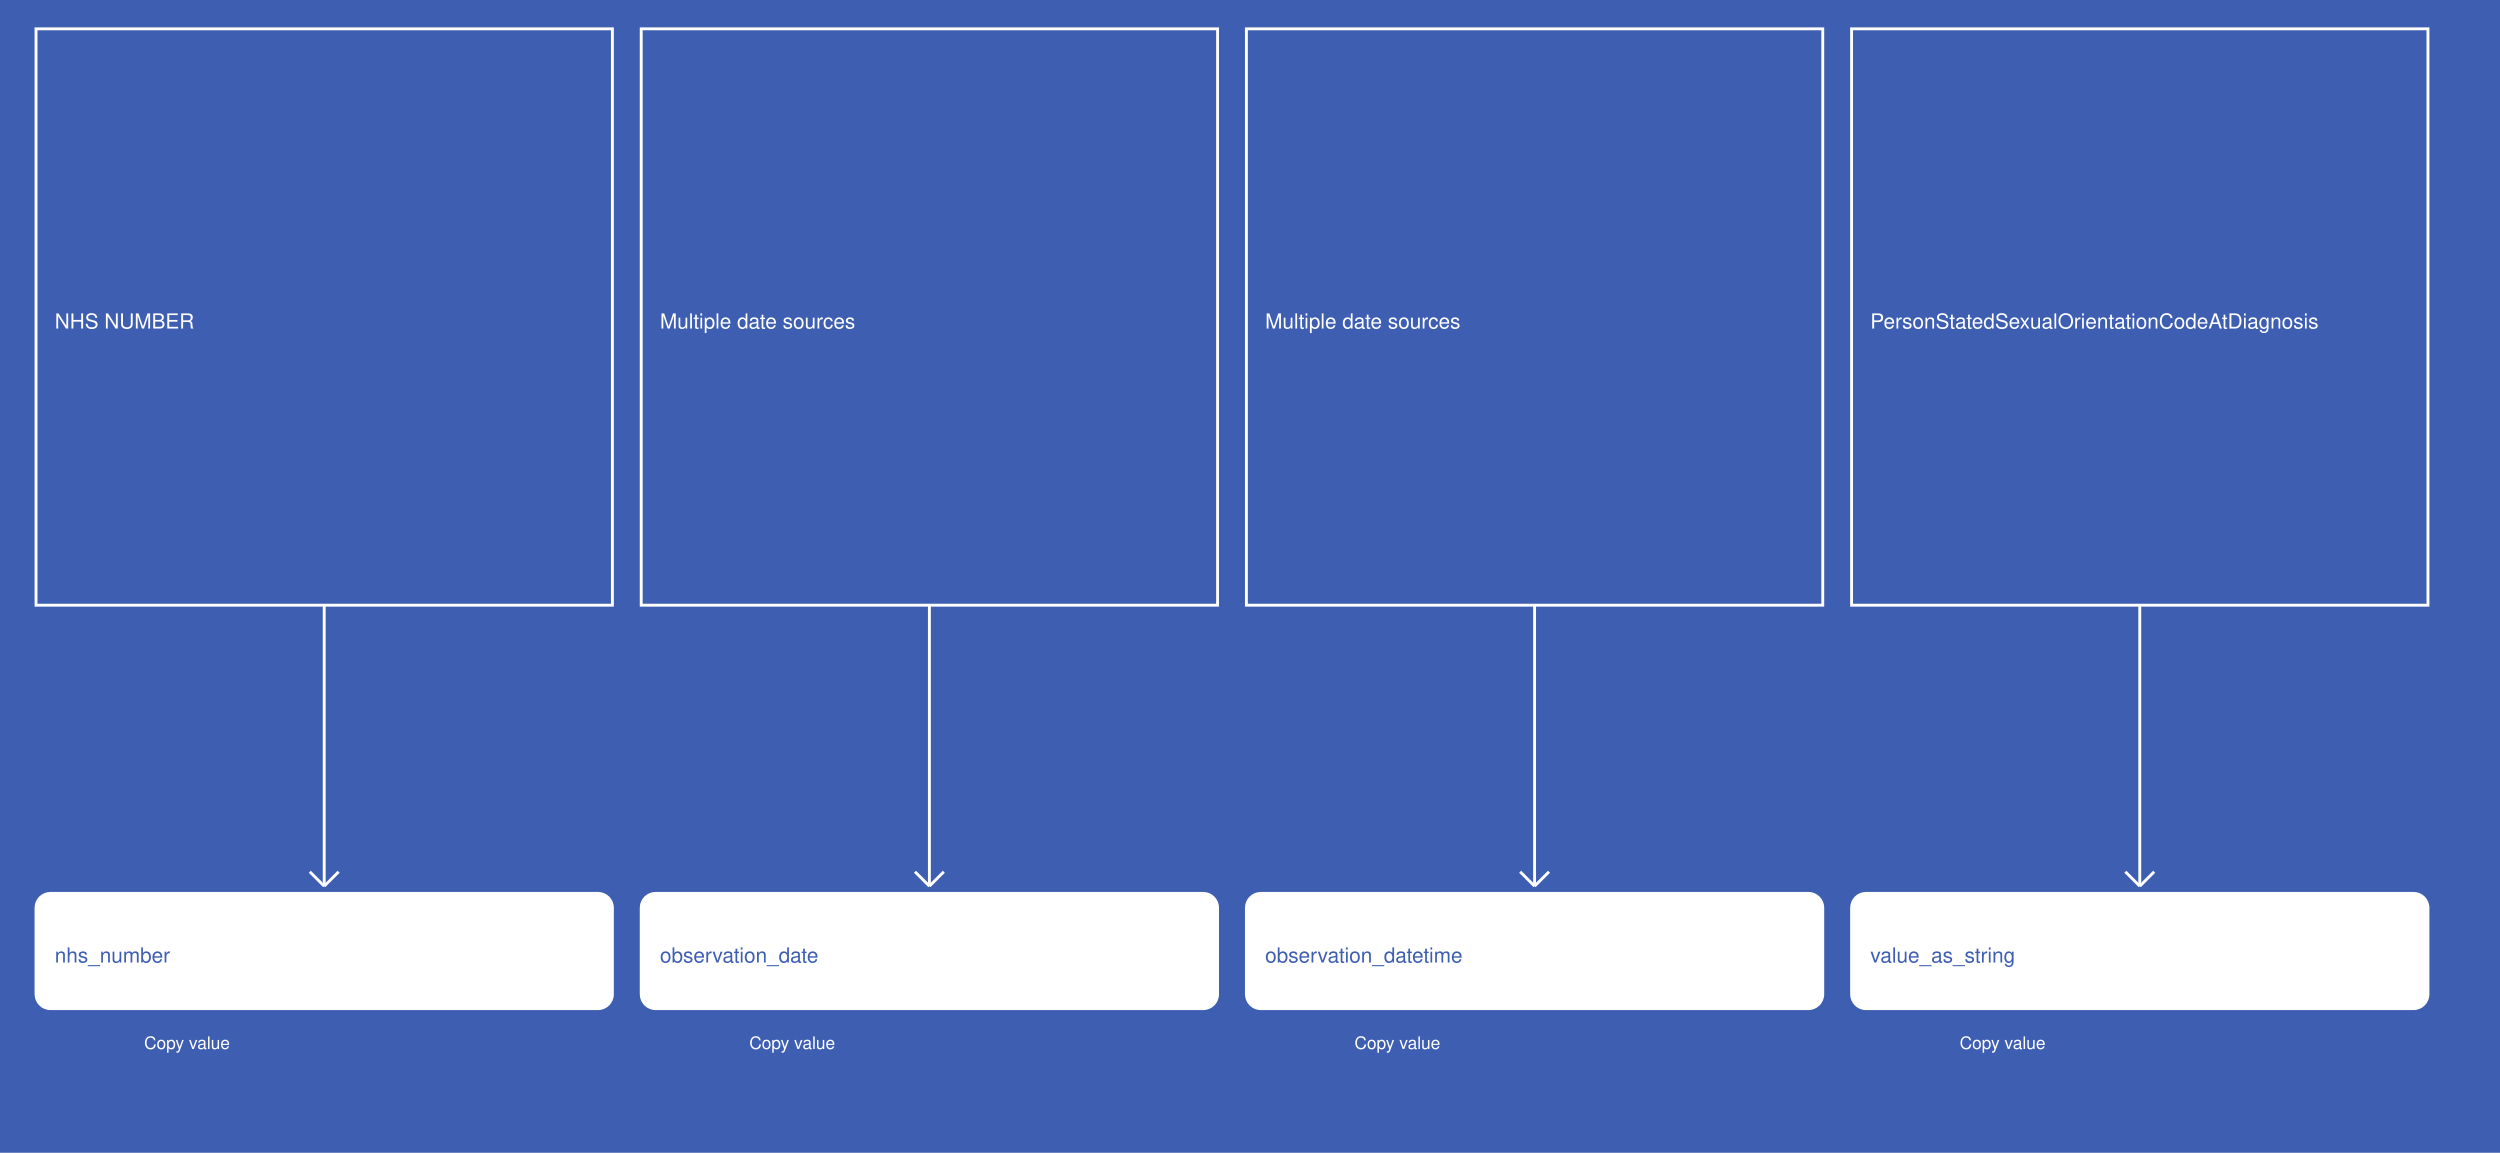
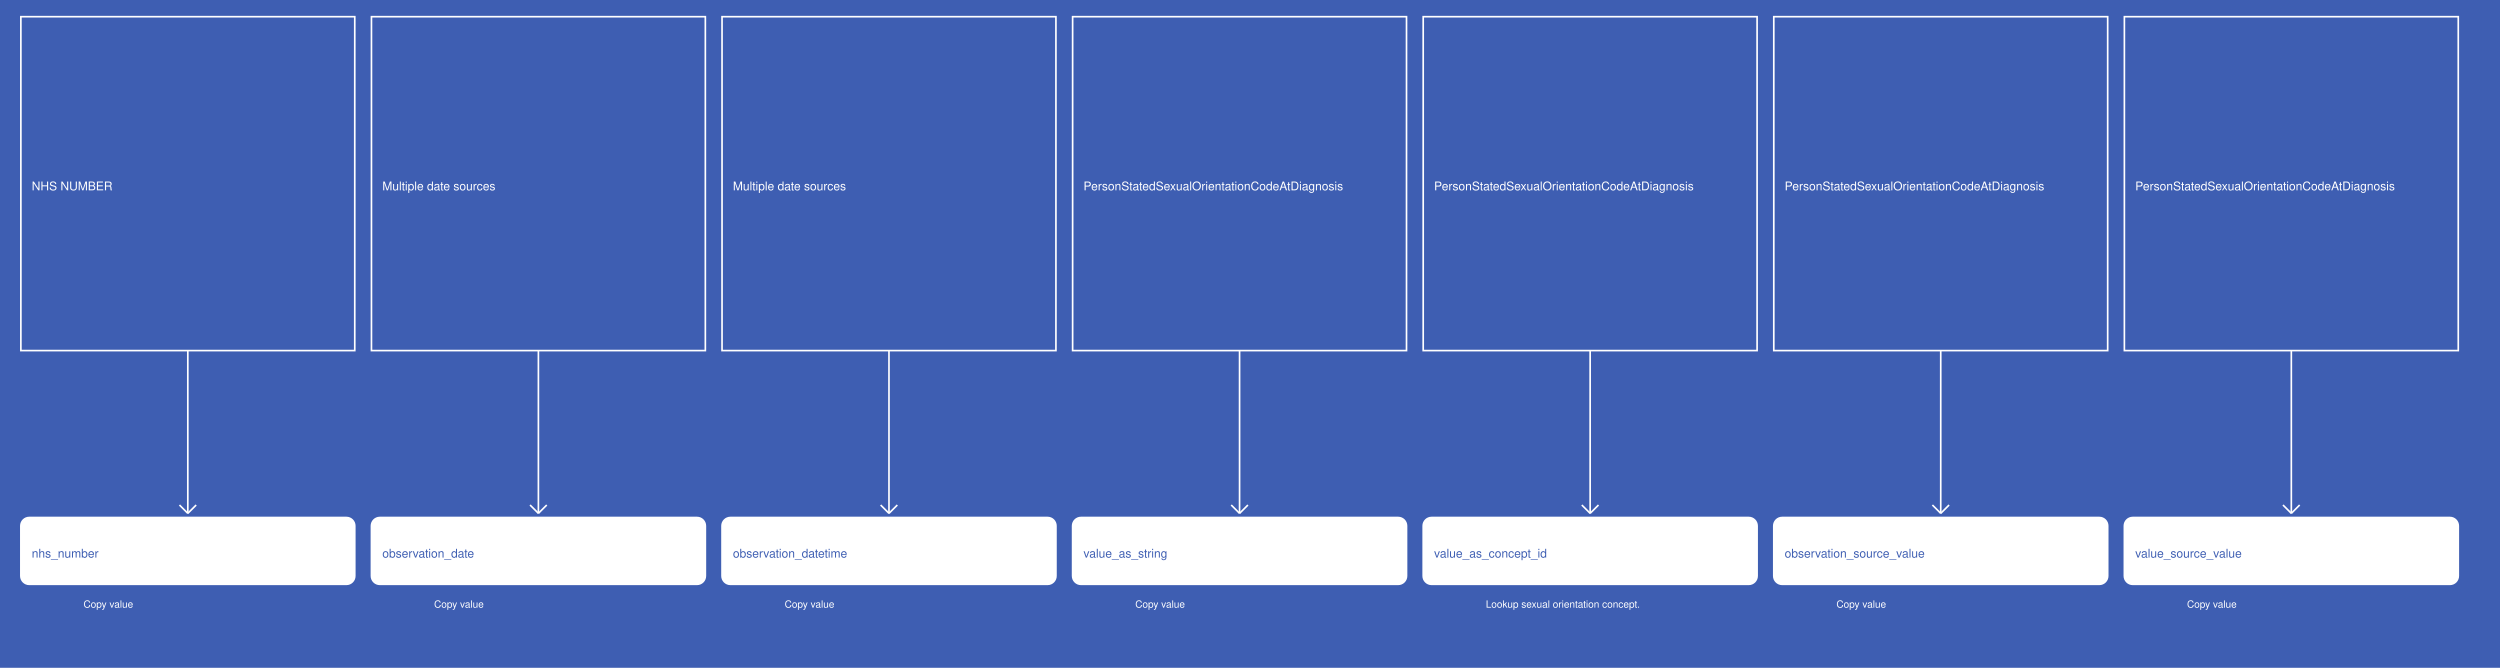
- <svg xmlns="http://www.w3.org/2000/svg" width="1735" height="800">
+ <svg xmlns="http://www.w3.org/2000/svg" width="2995" height="800">
  <rect width="100%" height="100%" fill="#3E5EB2" />
  <g>
    <rect x="25" y="20" width="400" height="400" fill="#3E5EB2" stroke="white" stroke-width="2" />
    <text x="38" y="228" fill="white" font-family="Helvetica" font-size="1.2em" text-anchor="start">NHS NUMBER</text>
  </g>
  <g>
    <line x1="225" y1="420" x2="225" y2="615" stroke="white" stroke-width="2" />
    <line x1="215" y1="605" x2="225" y2="615" stroke="white" stroke-width="2" />
    <line x1="235" y1="605" x2="225" y2="615" stroke="white" stroke-width="2" />
    <text x="100" y="728" fill="white" font-size="1em" font-family="Helvetica">Copy value</text>
  </g>
  <g>
    <rect x="25" y="620" width="400" height="80" fill="white" stroke="white" stroke-width="2" rx="10" />
    <text x="38" y="668" fill="#3E5EB2" font-family="Helvetica" font-size="1.2em" text-anchor="start">nhs_number</text>
  </g>
  <g>
    <rect x="445" y="20" width="400" height="400" fill="#3E5EB2" stroke="white" stroke-width="2" />
    <text x="458" y="228" fill="white" font-family="Helvetica" font-size="1.2em" text-anchor="start">Multiple date sources</text>
  </g>
  <g>
    <line x1="645" y1="420" x2="645" y2="615" stroke="white" stroke-width="2" />
    <line x1="635" y1="605" x2="645" y2="615" stroke="white" stroke-width="2" />
    <line x1="655" y1="605" x2="645" y2="615" stroke="white" stroke-width="2" />
    <text x="520" y="728" fill="white" font-size="1em" font-family="Helvetica">Copy value</text>
  </g>
  <g>
    <rect x="445" y="620" width="400" height="80" fill="white" stroke="white" stroke-width="2" rx="10" />
    <text x="458" y="668" fill="#3E5EB2" font-family="Helvetica" font-size="1.2em" text-anchor="start">observation_date</text>
  </g>
  <g>
    <rect x="865" y="20" width="400" height="400" fill="#3E5EB2" stroke="white" stroke-width="2" />
    <text x="878" y="228" fill="white" font-family="Helvetica" font-size="1.2em" text-anchor="start">Multiple date sources</text>
  </g>
  <g>
    <line x1="1065" y1="420" x2="1065" y2="615" stroke="white" stroke-width="2" />
    <line x1="1055" y1="605" x2="1065" y2="615" stroke="white" stroke-width="2" />
    <line x1="1075" y1="605" x2="1065" y2="615" stroke="white" stroke-width="2" />
    <text x="940" y="728" fill="white" font-size="1em" font-family="Helvetica">Copy value</text>
  </g>
  <g>
    <rect x="865" y="620" width="400" height="80" fill="white" stroke="white" stroke-width="2" rx="10" />
    <text x="878" y="668" fill="#3E5EB2" font-family="Helvetica" font-size="1.2em" text-anchor="start">observation_datetime</text>
  </g>
  <g>
    <rect x="1285" y="20" width="400" height="400" fill="#3E5EB2" stroke="white" stroke-width="2" />
    <text x="1298" y="228" fill="white" font-family="Helvetica" font-size="1.2em" text-anchor="start">PersonStatedSexualOrientationCodeAtDiagnosis</text>
  </g>
  <g>
    <line x1="1485" y1="420" x2="1485" y2="615" stroke="white" stroke-width="2" />
    <line x1="1475" y1="605" x2="1485" y2="615" stroke="white" stroke-width="2" />
    <line x1="1495" y1="605" x2="1485" y2="615" stroke="white" stroke-width="2" />
    <text x="1360" y="728" fill="white" font-size="1em" font-family="Helvetica">Copy value</text>
  </g>
  <g>
    <rect x="1285" y="620" width="400" height="80" fill="white" stroke="white" stroke-width="2" rx="10" />
    <text x="1298" y="668" fill="#3E5EB2" font-family="Helvetica" font-size="1.2em" text-anchor="start">value_as_string</text>
  </g>
+   <g>
+     <rect x="1705" y="20" width="400" height="400" fill="#3E5EB2" stroke="white" stroke-width="2" />
+     <text x="1718" y="228" fill="white" font-family="Helvetica" font-size="1.2em" text-anchor="start">PersonStatedSexualOrientationCodeAtDiagnosis</text>
+   </g>
+   <g>
+     <line x1="1905" y1="420" x2="1905" y2="615" stroke="white" stroke-width="2" />
+     <line x1="1895" y1="605" x2="1905" y2="615" stroke="white" stroke-width="2" />
+     <line x1="1915" y1="605" x2="1905" y2="615" stroke="white" stroke-width="2" />
+     <text x="1780" y="728" fill="white" font-size="1em" font-family="Helvetica">Lookup sexual orientation concept.</text>
+   </g>
+   <g>
+     <rect x="1705" y="620" width="400" height="80" fill="white" stroke="white" stroke-width="2" rx="10" />
+     <text x="1718" y="668" fill="#3E5EB2" font-family="Helvetica" font-size="1.2em" text-anchor="start">value_as_concept_id</text>
+   </g>
+   <g>
+     <rect x="2125" y="20" width="400" height="400" fill="#3E5EB2" stroke="white" stroke-width="2" />
+     <text x="2138" y="228" fill="white" font-family="Helvetica" font-size="1.2em" text-anchor="start">PersonStatedSexualOrientationCodeAtDiagnosis</text>
+   </g>
+   <g>
+     <line x1="2325" y1="420" x2="2325" y2="615" stroke="white" stroke-width="2" />
+     <line x1="2315" y1="605" x2="2325" y2="615" stroke="white" stroke-width="2" />
+     <line x1="2335" y1="605" x2="2325" y2="615" stroke="white" stroke-width="2" />
+     <text x="2200" y="728" fill="white" font-size="1em" font-family="Helvetica">Copy value</text>
+   </g>
+   <g>
+     <rect x="2125" y="620" width="400" height="80" fill="white" stroke="white" stroke-width="2" rx="10" />
+     <text x="2138" y="668" fill="#3E5EB2" font-family="Helvetica" font-size="1.2em" text-anchor="start">observation_source_value</text>
+   </g>
+   <g>
+     <rect x="2545" y="20" width="400" height="400" fill="#3E5EB2" stroke="white" stroke-width="2" />
+     <text x="2558" y="228" fill="white" font-family="Helvetica" font-size="1.2em" text-anchor="start">PersonStatedSexualOrientationCodeAtDiagnosis</text>
+   </g>
+   <g>
+     <line x1="2745" y1="420" x2="2745" y2="615" stroke="white" stroke-width="2" />
+     <line x1="2735" y1="605" x2="2745" y2="615" stroke="white" stroke-width="2" />
+     <line x1="2755" y1="605" x2="2745" y2="615" stroke="white" stroke-width="2" />
+     <text x="2620" y="728" fill="white" font-size="1em" font-family="Helvetica">Copy value</text>
+   </g>
+   <g>
+     <rect x="2545" y="620" width="400" height="80" fill="white" stroke="white" stroke-width="2" rx="10" />
+     <text x="2558" y="668" fill="#3E5EB2" font-family="Helvetica" font-size="1.2em" text-anchor="start">value_source_value</text>
+   </g>
</svg>
